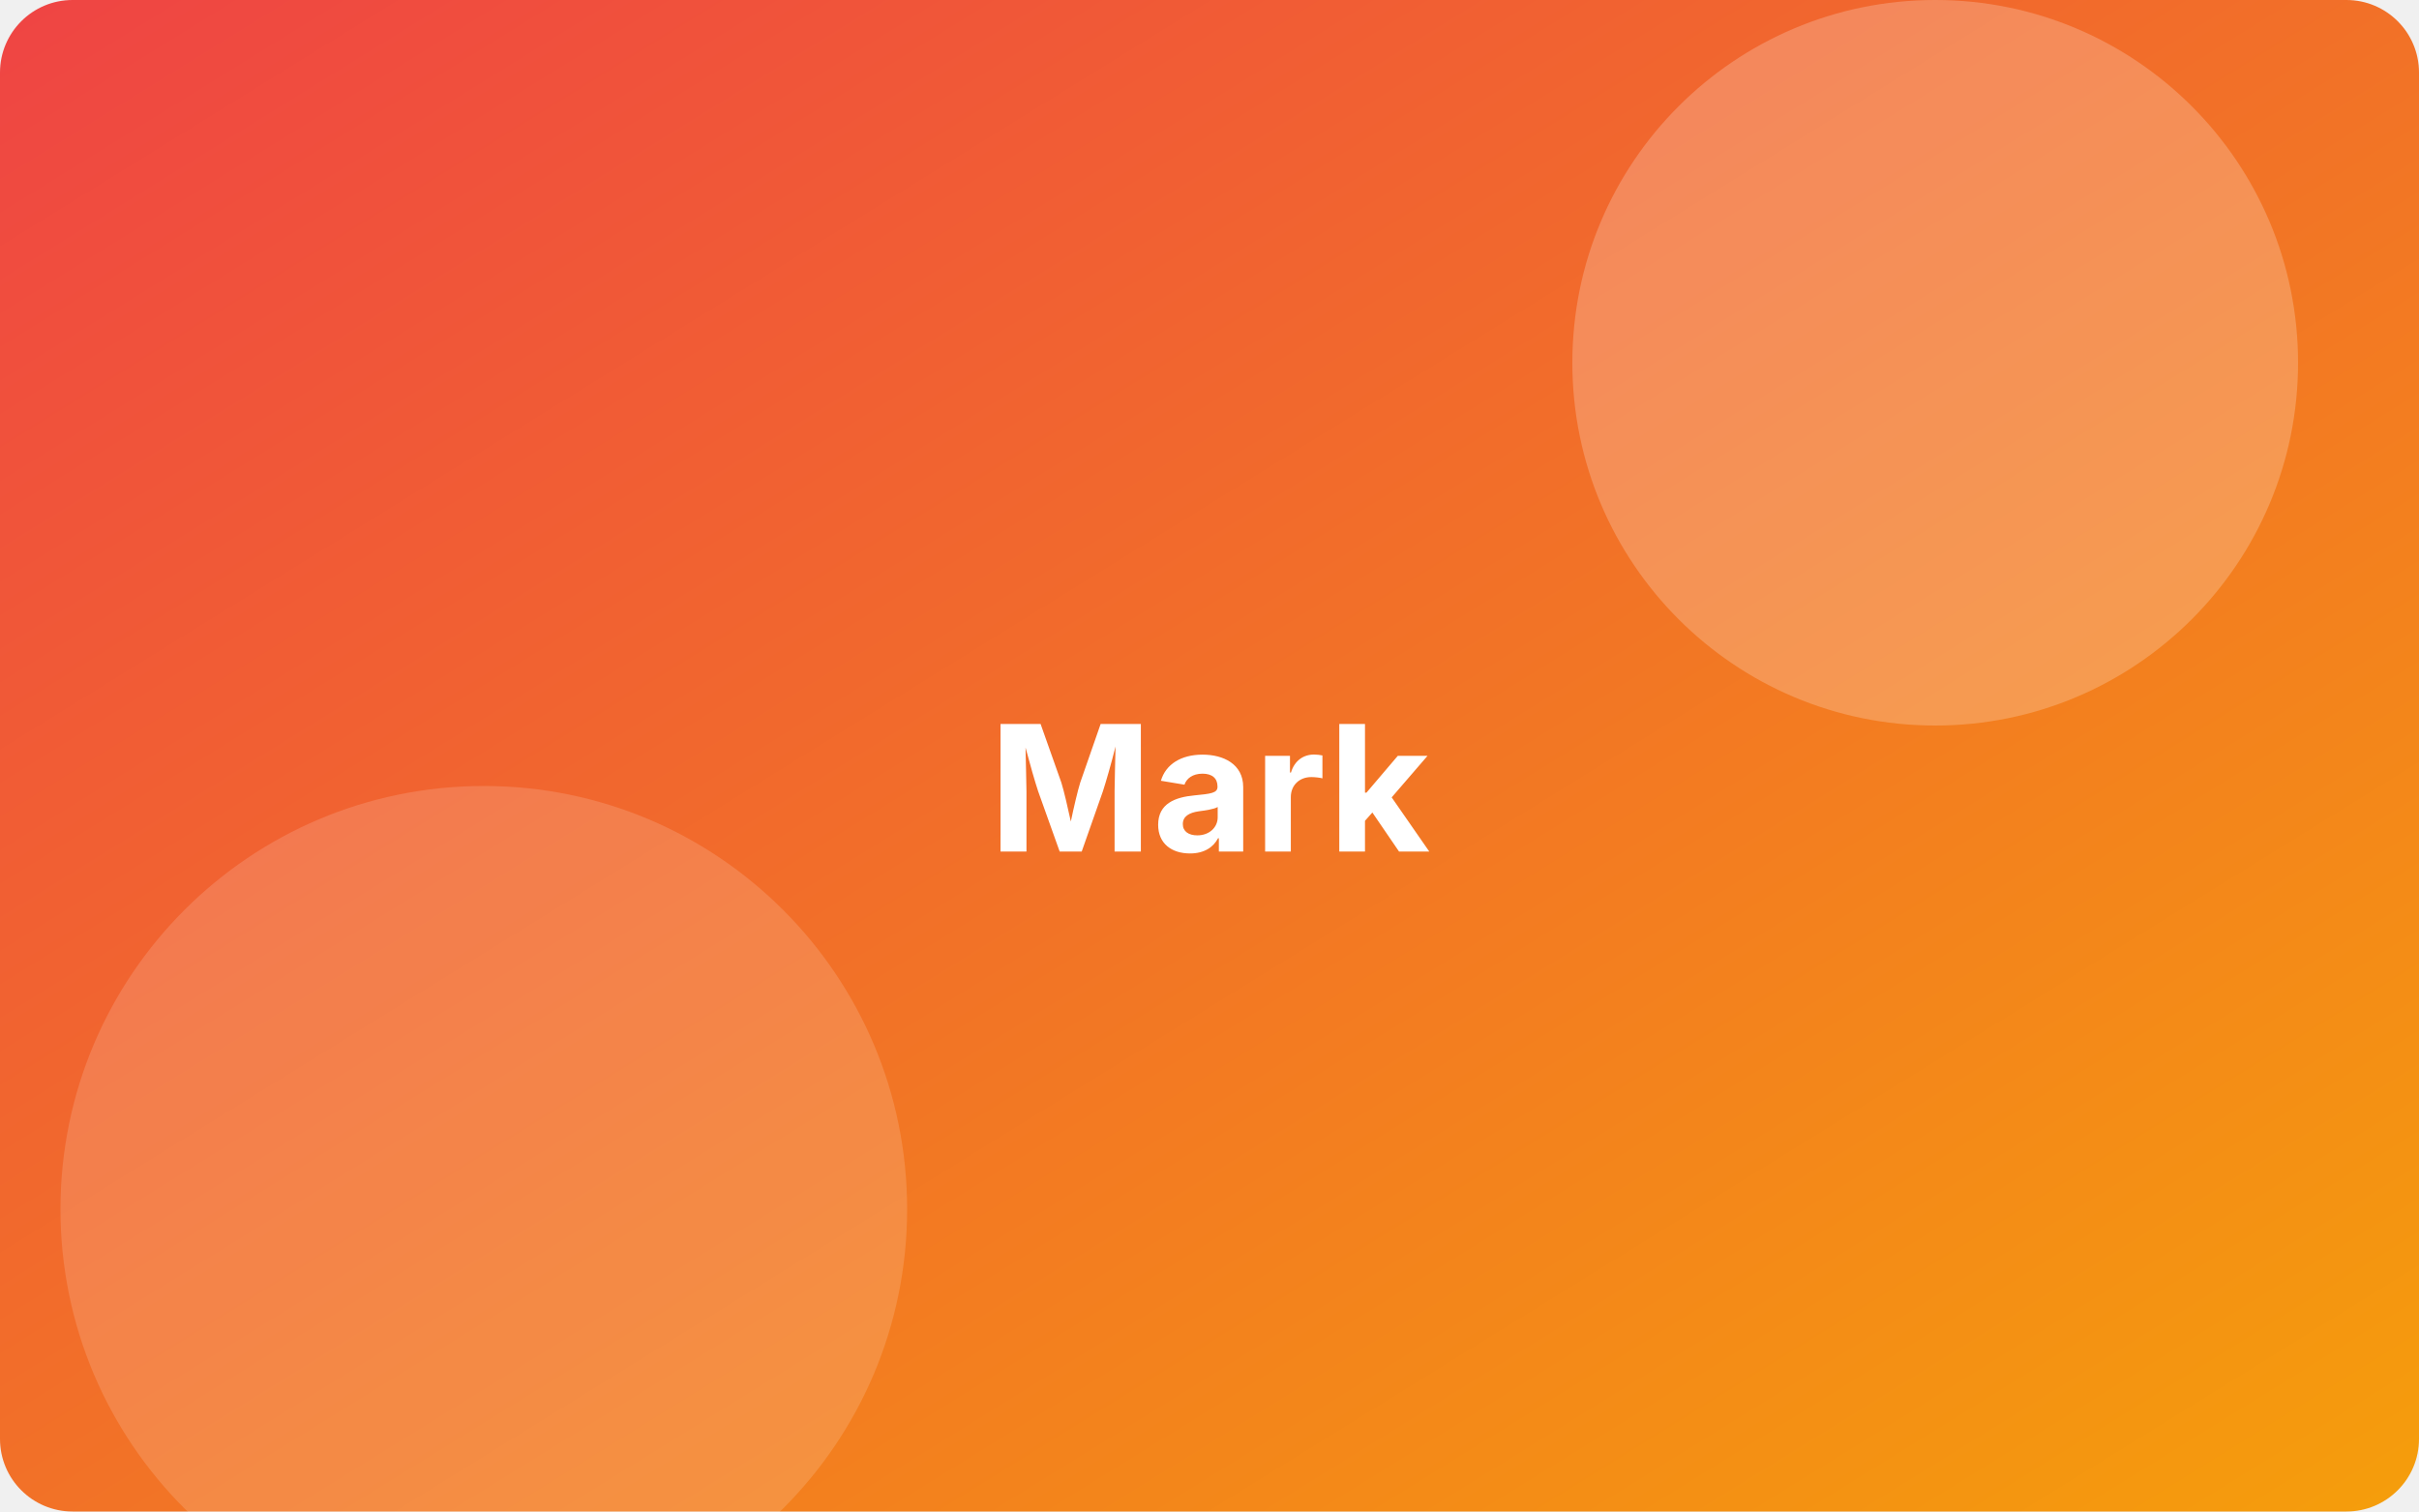
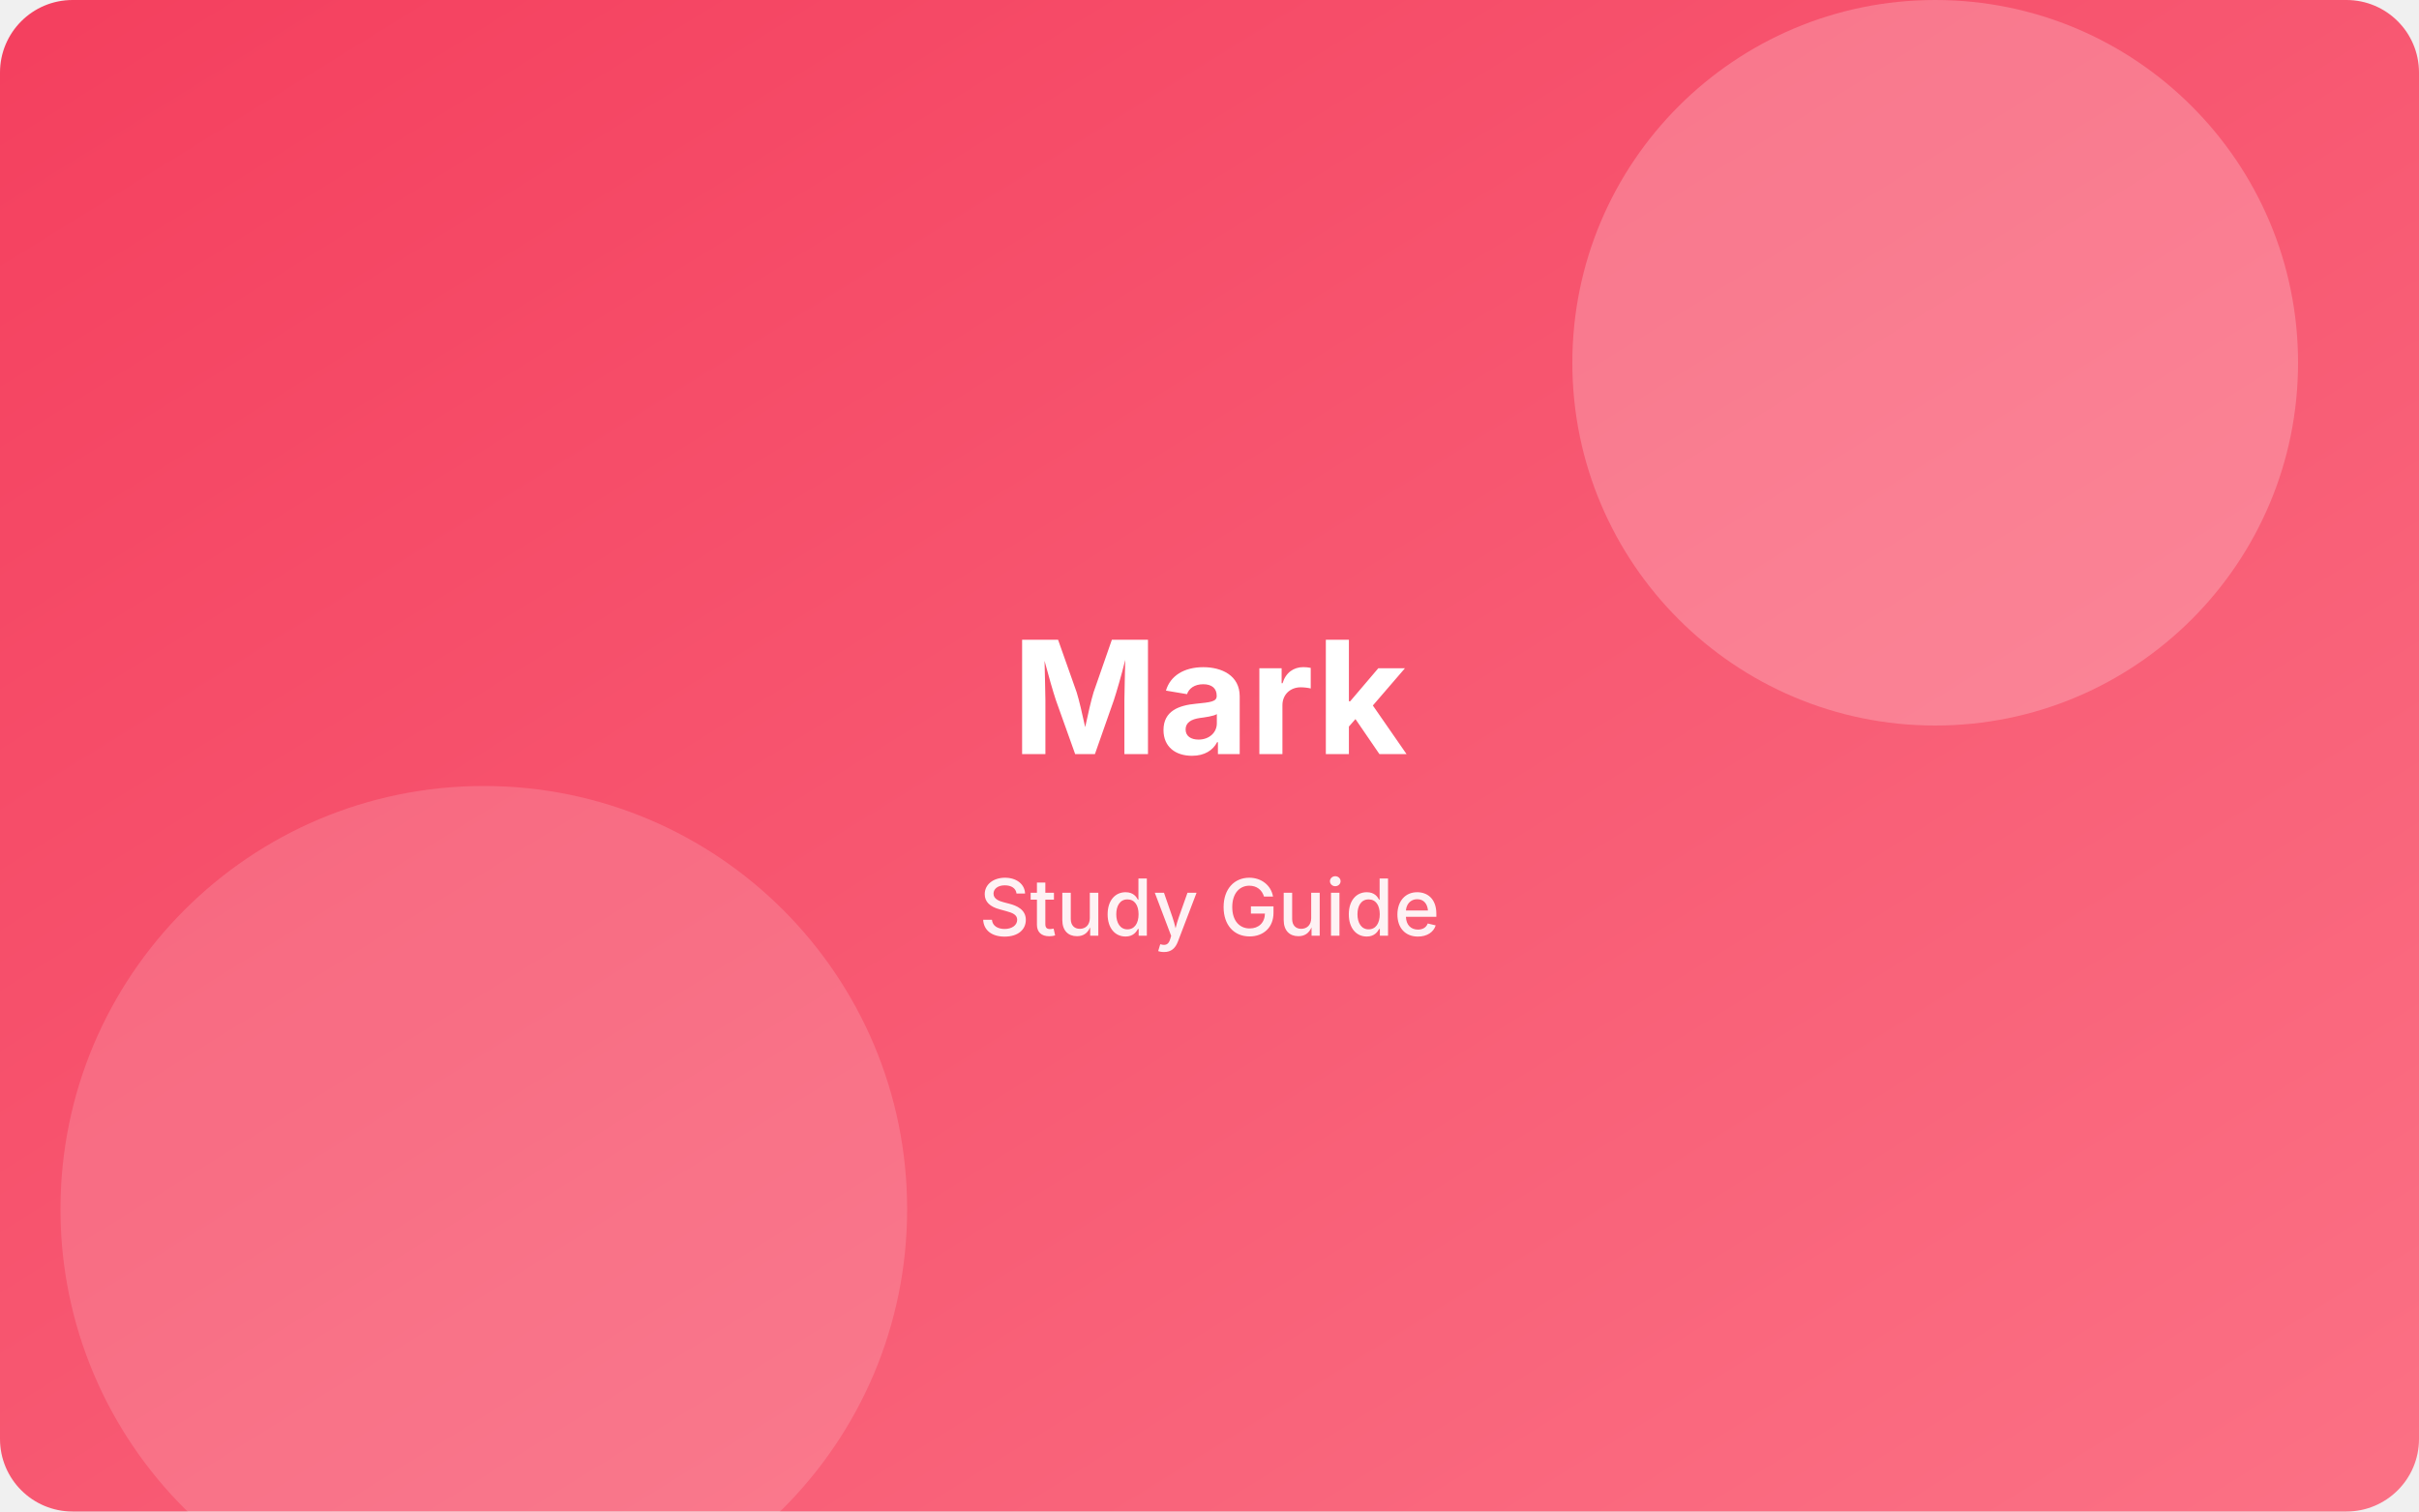
<svg xmlns="http://www.w3.org/2000/svg" width="800" height="500" viewBox="0 0 800 500" role="img" aria-label="mark thumbnail">
  <defs>
    <linearGradient id="g" x1="0" x2="1" y1="0" y2="1">
-       <stop offset="0%" stop-color="#ef4444" />
-       <stop offset="100%" stop-color="#f59e0b" />
+       <stop offset="0%" stop-color="#f43f5e" />
+       <stop offset="100%" stop-color="#fb7185" />
    </linearGradient>
  </defs>
  <rect width="800" height="500" fill="url(#g)" rx="24" />
  <circle cx="640" cy="120" r="120" fill="rgba(255,255,255,0.22)" />
  <circle cx="160" cy="400" r="140" fill="rgba(255,255,255,0.15)" />
-   <text x="50%" y="52%" dominant-baseline="middle" text-anchor="middle" font-family="Inter, Arial" font-size="58" fill="white" font-weight="700">Mark</text>
+   <text x="50%" y="46%" dominant-baseline="middle" text-anchor="middle" font-family="Inter, Arial" font-size="52" fill="white" font-weight="700">Mark</text>
+   <text x="50%" y="60%" dominant-baseline="middle" text-anchor="middle" font-family="Inter, Arial" font-size="26" fill="rgba(255,255,255,0.92)" font-weight="500">Study Guide</text>
</svg>
